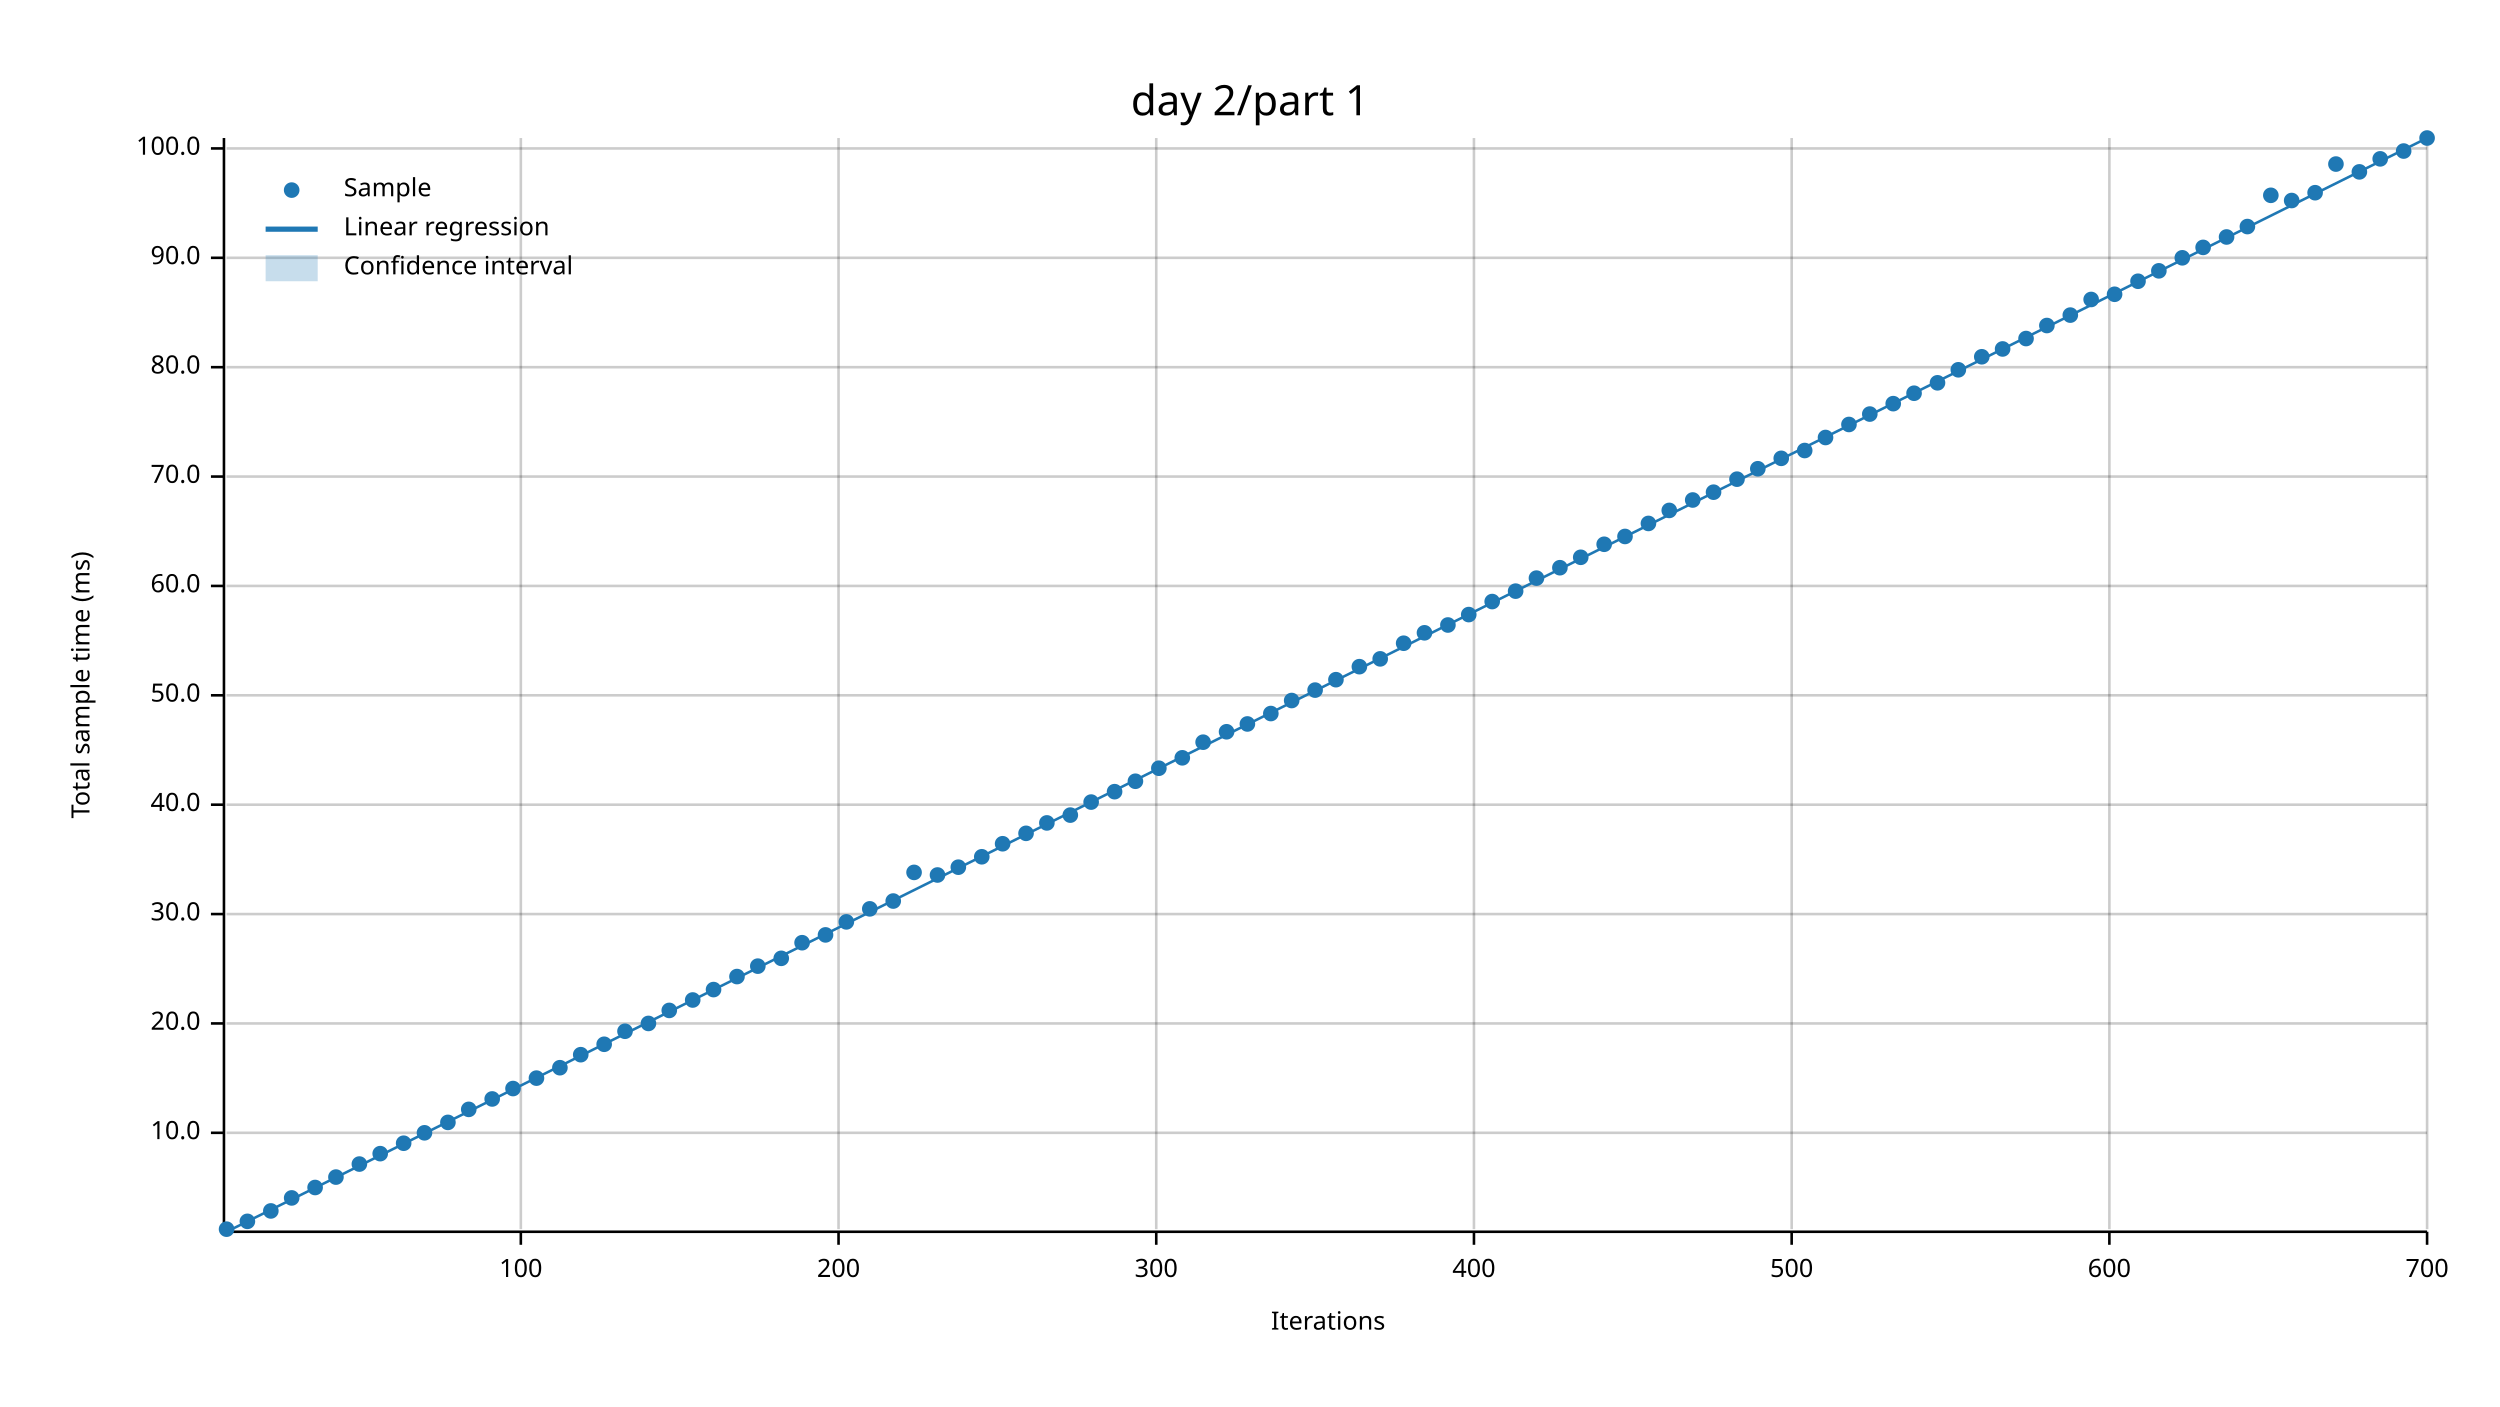
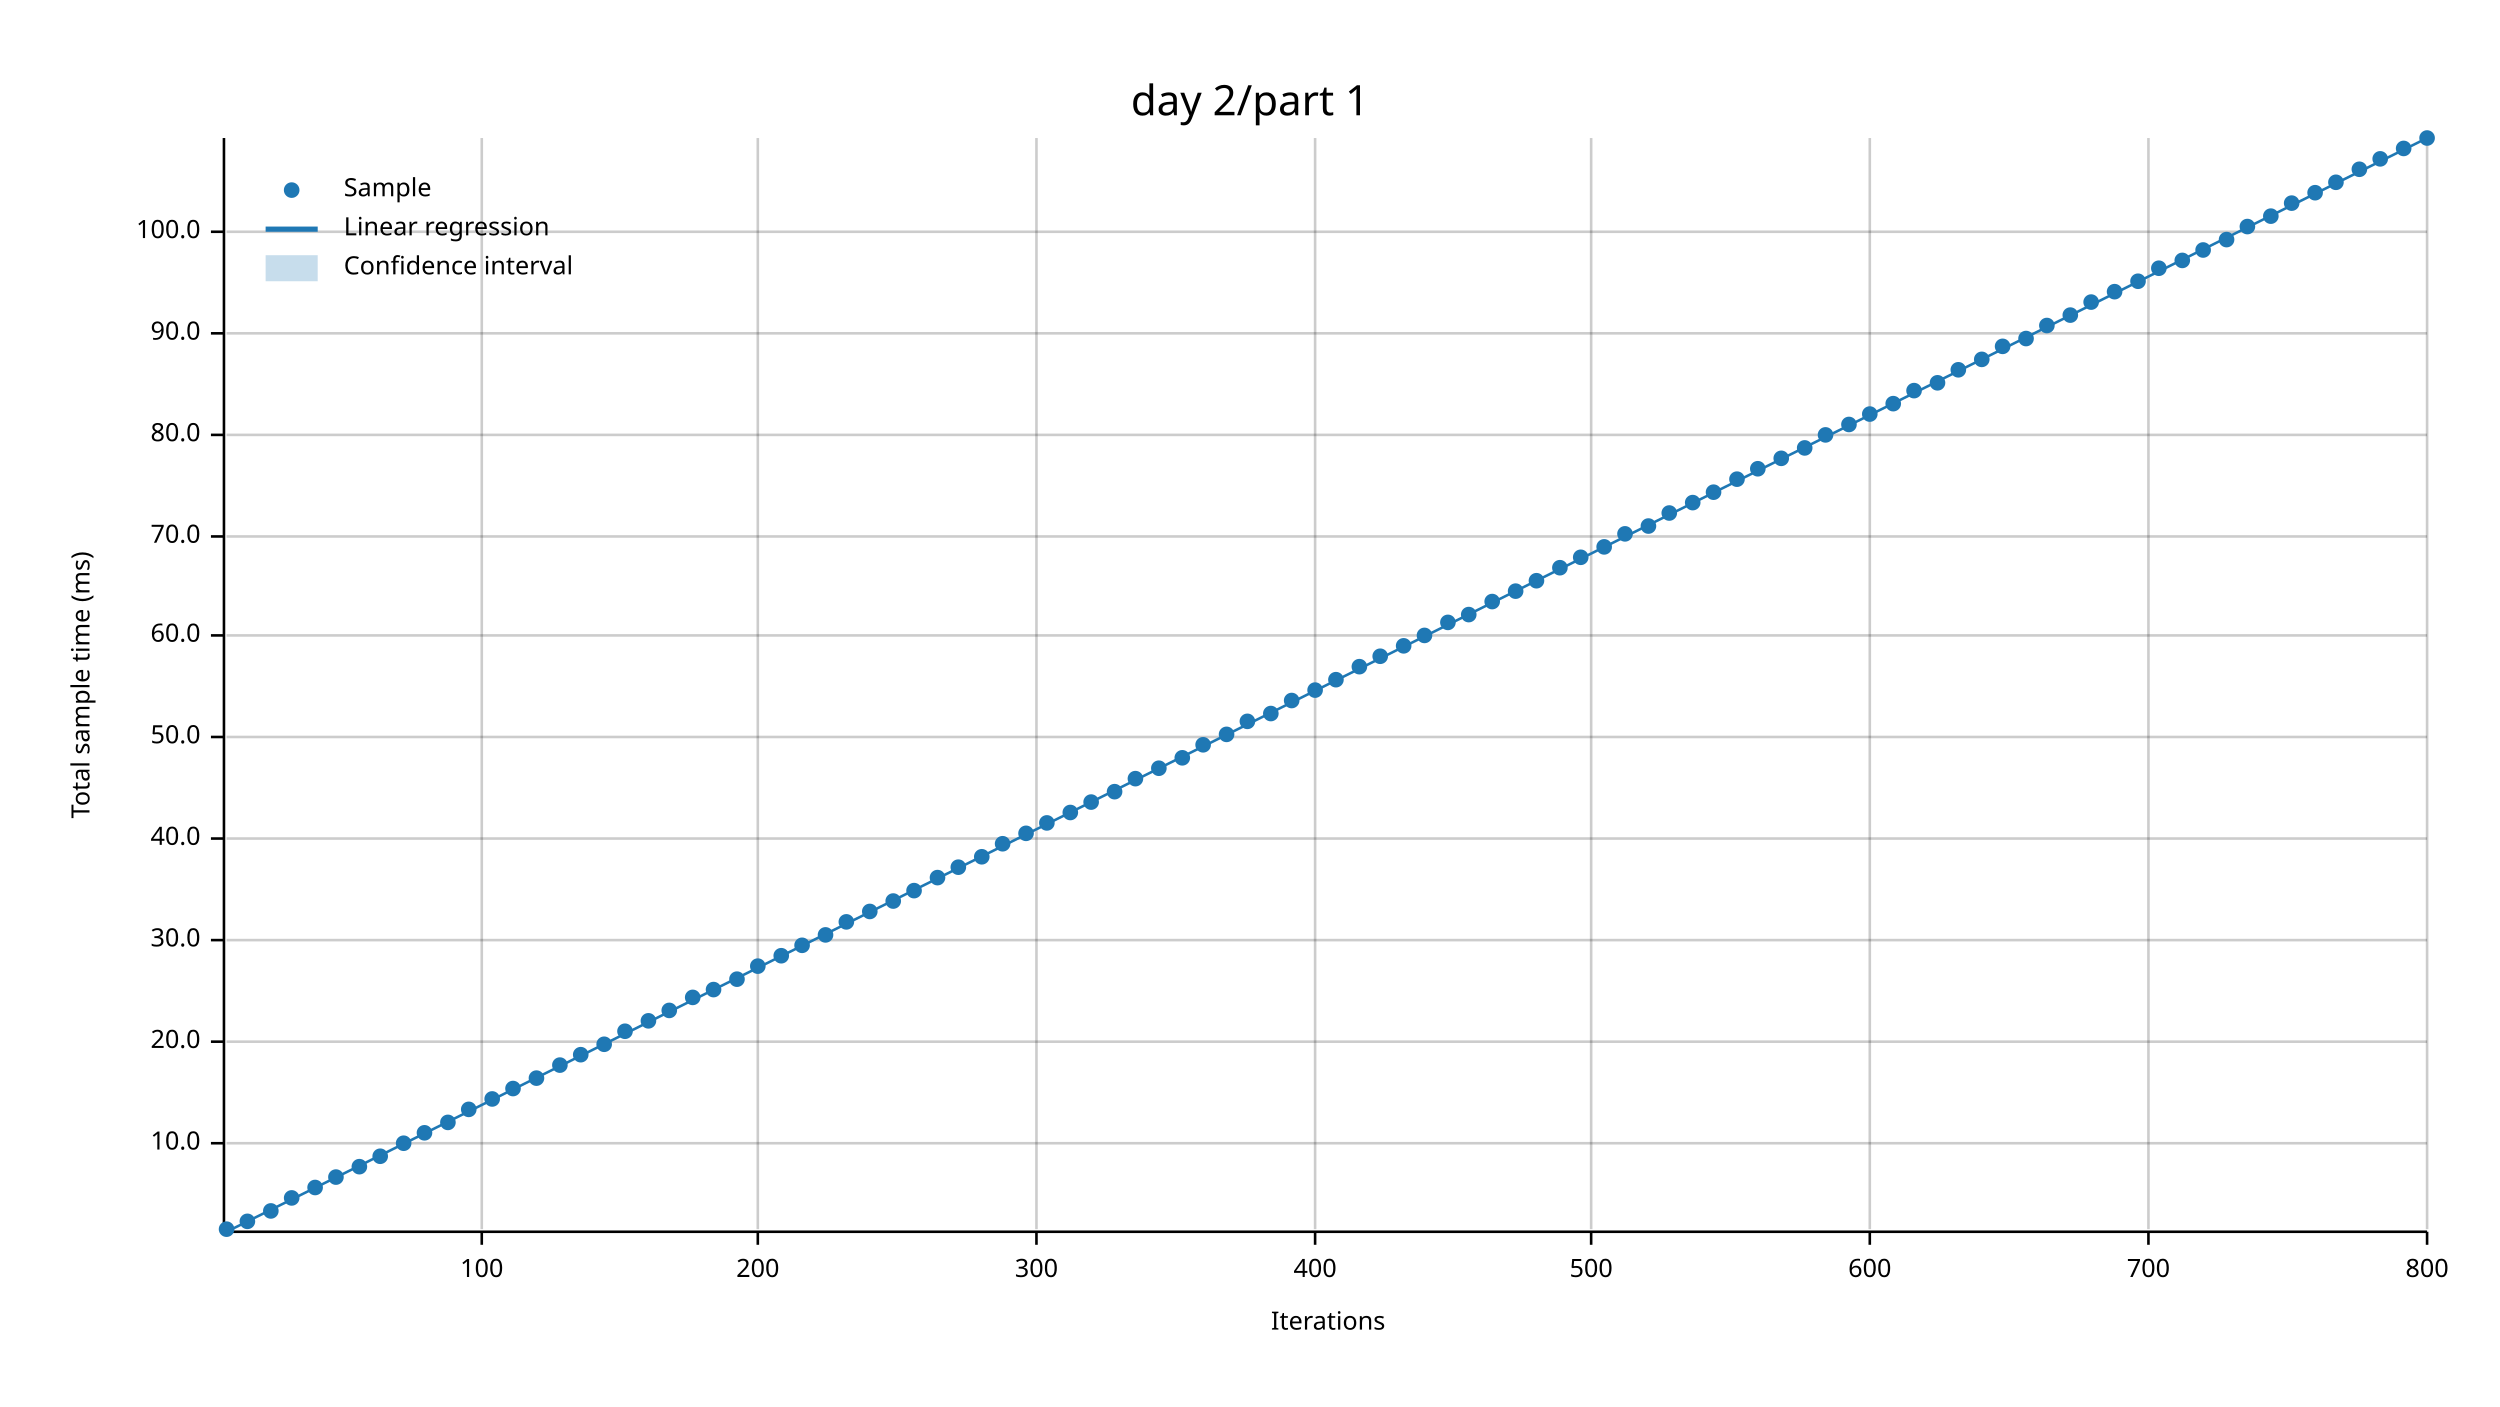
<svg xmlns="http://www.w3.org/2000/svg" width="960" height="540" viewBox="0 0 960 540">
  <text x="480" y="32" dy="0.76em" text-anchor="middle" font-family="sans-serif" font-size="16.129" opacity="1" fill="#000000">
day 2/part 1
</text>
  <text x="27" y="263" dy="0.76em" text-anchor="middle" font-family="sans-serif" font-size="9.677" opacity="1" fill="#000000" transform="rotate(270, 27, 263)">
Total sample time (ms)
</text>
  <text x="510" y="513" dy="-0.5ex" text-anchor="middle" font-family="sans-serif" font-size="9.677" opacity="1" fill="#000000">
Iterations
</text>
-   <line opacity="0.2" stroke="#000000" stroke-width="1" x1="200" y1="472" x2="200" y2="53" />
-   <line opacity="0.2" stroke="#000000" stroke-width="1" x1="322" y1="472" x2="322" y2="53" />
-   <line opacity="0.2" stroke="#000000" stroke-width="1" x1="444" y1="472" x2="444" y2="53" />
-   <line opacity="0.2" stroke="#000000" stroke-width="1" x1="566" y1="472" x2="566" y2="53" />
-   <line opacity="0.2" stroke="#000000" stroke-width="1" x1="688" y1="472" x2="688" y2="53" />
-   <line opacity="0.2" stroke="#000000" stroke-width="1" x1="810" y1="472" x2="810" y2="53" />
+   <line opacity="0.2" stroke="#000000" stroke-width="1" x1="185" y1="472" x2="185" y2="53" />
+   <line opacity="0.2" stroke="#000000" stroke-width="1" x1="291" y1="472" x2="291" y2="53" />
+   <line opacity="0.2" stroke="#000000" stroke-width="1" x1="398" y1="472" x2="398" y2="53" />
+   <line opacity="0.2" stroke="#000000" stroke-width="1" x1="505" y1="472" x2="505" y2="53" />
+   <line opacity="0.2" stroke="#000000" stroke-width="1" x1="611" y1="472" x2="611" y2="53" />
+   <line opacity="0.2" stroke="#000000" stroke-width="1" x1="718" y1="472" x2="718" y2="53" />
+   <line opacity="0.2" stroke="#000000" stroke-width="1" x1="825" y1="472" x2="825" y2="53" />
  <line opacity="0.2" stroke="#000000" stroke-width="1" x1="932" y1="472" x2="932" y2="53" />
-   <line opacity="0.2" stroke="#000000" stroke-width="1" x1="87" y1="435" x2="932" y2="435" />
-   <line opacity="0.2" stroke="#000000" stroke-width="1" x1="87" y1="393" x2="932" y2="393" />
-   <line opacity="0.2" stroke="#000000" stroke-width="1" x1="87" y1="351" x2="932" y2="351" />
-   <line opacity="0.2" stroke="#000000" stroke-width="1" x1="87" y1="309" x2="932" y2="309" />
-   <line opacity="0.2" stroke="#000000" stroke-width="1" x1="87" y1="267" x2="932" y2="267" />
-   <line opacity="0.2" stroke="#000000" stroke-width="1" x1="87" y1="225" x2="932" y2="225" />
-   <line opacity="0.2" stroke="#000000" stroke-width="1" x1="87" y1="183" x2="932" y2="183" />
-   <line opacity="0.2" stroke="#000000" stroke-width="1" x1="87" y1="141" x2="932" y2="141" />
-   <line opacity="0.2" stroke="#000000" stroke-width="1" x1="87" y1="99" x2="932" y2="99" />
-   <line opacity="0.2" stroke="#000000" stroke-width="1" x1="87" y1="57" x2="932" y2="57" />
+   <line opacity="0.2" stroke="#000000" stroke-width="1" x1="87" y1="439" x2="932" y2="439" />
+   <line opacity="0.2" stroke="#000000" stroke-width="1" x1="87" y1="400" x2="932" y2="400" />
+   <line opacity="0.2" stroke="#000000" stroke-width="1" x1="87" y1="361" x2="932" y2="361" />
+   <line opacity="0.2" stroke="#000000" stroke-width="1" x1="87" y1="322" x2="932" y2="322" />
+   <line opacity="0.2" stroke="#000000" stroke-width="1" x1="87" y1="283" x2="932" y2="283" />
+   <line opacity="0.2" stroke="#000000" stroke-width="1" x1="87" y1="244" x2="932" y2="244" />
+   <line opacity="0.2" stroke="#000000" stroke-width="1" x1="87" y1="206" x2="932" y2="206" />
+   <line opacity="0.2" stroke="#000000" stroke-width="1" x1="87" y1="167" x2="932" y2="167" />
+   <line opacity="0.2" stroke="#000000" stroke-width="1" x1="87" y1="128" x2="932" y2="128" />
+   <line opacity="0.2" stroke="#000000" stroke-width="1" x1="87" y1="89" x2="932" y2="89" />
  <polyline fill="none" opacity="1" stroke="#000000" stroke-width="1" points="86,53 86,472 " />
-   <text x="77" y="435" dy="0.5ex" text-anchor="end" font-family="sans-serif" font-size="9.677" opacity="1" fill="#000000">
+   <text x="77" y="439" dy="0.5ex" text-anchor="end" font-family="sans-serif" font-size="9.677" opacity="1" fill="#000000">
10.0
</text>
-   <polyline fill="none" opacity="1" stroke="#000000" stroke-width="1" points="81,435 86,435 " />
-   <text x="77" y="393" dy="0.5ex" text-anchor="end" font-family="sans-serif" font-size="9.677" opacity="1" fill="#000000">
+   <polyline fill="none" opacity="1" stroke="#000000" stroke-width="1" points="81,439 86,439 " />
+   <text x="77" y="400" dy="0.5ex" text-anchor="end" font-family="sans-serif" font-size="9.677" opacity="1" fill="#000000">
20.0
</text>
-   <polyline fill="none" opacity="1" stroke="#000000" stroke-width="1" points="81,393 86,393 " />
-   <text x="77" y="351" dy="0.5ex" text-anchor="end" font-family="sans-serif" font-size="9.677" opacity="1" fill="#000000">
+   <polyline fill="none" opacity="1" stroke="#000000" stroke-width="1" points="81,400 86,400 " />
+   <text x="77" y="361" dy="0.5ex" text-anchor="end" font-family="sans-serif" font-size="9.677" opacity="1" fill="#000000">
30.0
</text>
-   <polyline fill="none" opacity="1" stroke="#000000" stroke-width="1" points="81,351 86,351 " />
-   <text x="77" y="309" dy="0.5ex" text-anchor="end" font-family="sans-serif" font-size="9.677" opacity="1" fill="#000000">
+   <polyline fill="none" opacity="1" stroke="#000000" stroke-width="1" points="81,361 86,361 " />
+   <text x="77" y="322" dy="0.5ex" text-anchor="end" font-family="sans-serif" font-size="9.677" opacity="1" fill="#000000">
40.0
</text>
-   <polyline fill="none" opacity="1" stroke="#000000" stroke-width="1" points="81,309 86,309 " />
-   <text x="77" y="267" dy="0.5ex" text-anchor="end" font-family="sans-serif" font-size="9.677" opacity="1" fill="#000000">
+   <polyline fill="none" opacity="1" stroke="#000000" stroke-width="1" points="81,322 86,322 " />
+   <text x="77" y="283" dy="0.5ex" text-anchor="end" font-family="sans-serif" font-size="9.677" opacity="1" fill="#000000">
50.0
</text>
-   <polyline fill="none" opacity="1" stroke="#000000" stroke-width="1" points="81,267 86,267 " />
-   <text x="77" y="225" dy="0.5ex" text-anchor="end" font-family="sans-serif" font-size="9.677" opacity="1" fill="#000000">
+   <polyline fill="none" opacity="1" stroke="#000000" stroke-width="1" points="81,283 86,283 " />
+   <text x="77" y="244" dy="0.5ex" text-anchor="end" font-family="sans-serif" font-size="9.677" opacity="1" fill="#000000">
60.0
</text>
-   <polyline fill="none" opacity="1" stroke="#000000" stroke-width="1" points="81,225 86,225 " />
-   <text x="77" y="183" dy="0.5ex" text-anchor="end" font-family="sans-serif" font-size="9.677" opacity="1" fill="#000000">
+   <polyline fill="none" opacity="1" stroke="#000000" stroke-width="1" points="81,244 86,244 " />
+   <text x="77" y="206" dy="0.5ex" text-anchor="end" font-family="sans-serif" font-size="9.677" opacity="1" fill="#000000">
70.0
</text>
-   <polyline fill="none" opacity="1" stroke="#000000" stroke-width="1" points="81,183 86,183 " />
-   <text x="77" y="141" dy="0.5ex" text-anchor="end" font-family="sans-serif" font-size="9.677" opacity="1" fill="#000000">
+   <polyline fill="none" opacity="1" stroke="#000000" stroke-width="1" points="81,206 86,206 " />
+   <text x="77" y="167" dy="0.5ex" text-anchor="end" font-family="sans-serif" font-size="9.677" opacity="1" fill="#000000">
80.0
</text>
-   <polyline fill="none" opacity="1" stroke="#000000" stroke-width="1" points="81,141 86,141 " />
-   <text x="77" y="99" dy="0.5ex" text-anchor="end" font-family="sans-serif" font-size="9.677" opacity="1" fill="#000000">
+   <polyline fill="none" opacity="1" stroke="#000000" stroke-width="1" points="81,167 86,167 " />
+   <text x="77" y="128" dy="0.5ex" text-anchor="end" font-family="sans-serif" font-size="9.677" opacity="1" fill="#000000">
90.0
</text>
-   <polyline fill="none" opacity="1" stroke="#000000" stroke-width="1" points="81,99 86,99 " />
-   <text x="77" y="57" dy="0.5ex" text-anchor="end" font-family="sans-serif" font-size="9.677" opacity="1" fill="#000000">
+   <polyline fill="none" opacity="1" stroke="#000000" stroke-width="1" points="81,128 86,128 " />
+   <text x="77" y="89" dy="0.5ex" text-anchor="end" font-family="sans-serif" font-size="9.677" opacity="1" fill="#000000">
100.0
</text>
-   <polyline fill="none" opacity="1" stroke="#000000" stroke-width="1" points="81,57 86,57 " />
+   <polyline fill="none" opacity="1" stroke="#000000" stroke-width="1" points="81,89 86,89 " />
  <polyline fill="none" opacity="1" stroke="#000000" stroke-width="1" points="87,473 932,473 " />
-   <text x="200" y="483" dy="0.76em" text-anchor="middle" font-family="sans-serif" font-size="9.677" opacity="1" fill="#000000">
+   <text x="185" y="483" dy="0.76em" text-anchor="middle" font-family="sans-serif" font-size="9.677" opacity="1" fill="#000000">
100
</text>
-   <polyline fill="none" opacity="1" stroke="#000000" stroke-width="1" points="200,473 200,478 " />
-   <text x="322" y="483" dy="0.76em" text-anchor="middle" font-family="sans-serif" font-size="9.677" opacity="1" fill="#000000">
+   <polyline fill="none" opacity="1" stroke="#000000" stroke-width="1" points="185,473 185,478 " />
+   <text x="291" y="483" dy="0.76em" text-anchor="middle" font-family="sans-serif" font-size="9.677" opacity="1" fill="#000000">
200
</text>
-   <polyline fill="none" opacity="1" stroke="#000000" stroke-width="1" points="322,473 322,478 " />
-   <text x="444" y="483" dy="0.76em" text-anchor="middle" font-family="sans-serif" font-size="9.677" opacity="1" fill="#000000">
+   <polyline fill="none" opacity="1" stroke="#000000" stroke-width="1" points="291,473 291,478 " />
+   <text x="398" y="483" dy="0.76em" text-anchor="middle" font-family="sans-serif" font-size="9.677" opacity="1" fill="#000000">
300
</text>
-   <polyline fill="none" opacity="1" stroke="#000000" stroke-width="1" points="444,473 444,478 " />
-   <text x="566" y="483" dy="0.76em" text-anchor="middle" font-family="sans-serif" font-size="9.677" opacity="1" fill="#000000">
+   <polyline fill="none" opacity="1" stroke="#000000" stroke-width="1" points="398,473 398,478 " />
+   <text x="505" y="483" dy="0.76em" text-anchor="middle" font-family="sans-serif" font-size="9.677" opacity="1" fill="#000000">
400
</text>
-   <polyline fill="none" opacity="1" stroke="#000000" stroke-width="1" points="566,473 566,478 " />
-   <text x="688" y="483" dy="0.76em" text-anchor="middle" font-family="sans-serif" font-size="9.677" opacity="1" fill="#000000">
+   <polyline fill="none" opacity="1" stroke="#000000" stroke-width="1" points="505,473 505,478 " />
+   <text x="611" y="483" dy="0.76em" text-anchor="middle" font-family="sans-serif" font-size="9.677" opacity="1" fill="#000000">
500
</text>
-   <polyline fill="none" opacity="1" stroke="#000000" stroke-width="1" points="688,473 688,478 " />
-   <text x="810" y="483" dy="0.76em" text-anchor="middle" font-family="sans-serif" font-size="9.677" opacity="1" fill="#000000">
+   <polyline fill="none" opacity="1" stroke="#000000" stroke-width="1" points="611,473 611,478 " />
+   <text x="718" y="483" dy="0.76em" text-anchor="middle" font-family="sans-serif" font-size="9.677" opacity="1" fill="#000000">
600
</text>
-   <polyline fill="none" opacity="1" stroke="#000000" stroke-width="1" points="810,473 810,478 " />
+   <polyline fill="none" opacity="1" stroke="#000000" stroke-width="1" points="718,473 718,478 " />
+   <text x="825" y="483" dy="0.76em" text-anchor="middle" font-family="sans-serif" font-size="9.677" opacity="1" fill="#000000">
+ 700
+ </text>
+   <polyline fill="none" opacity="1" stroke="#000000" stroke-width="1" points="825,473 825,478 " />
  <text x="932" y="483" dy="0.76em" text-anchor="middle" font-family="sans-serif" font-size="9.677" opacity="1" fill="#000000">
- 700
+ 800
</text>
  <polyline fill="none" opacity="1" stroke="#000000" stroke-width="1" points="932,473 932,478 " />
  <circle cx="87" cy="472" r="3" opacity="1" fill="#1F78B4" stroke="none" stroke-width="1" />
  <circle cx="95" cy="469" r="3" opacity="1" fill="#1F78B4" stroke="none" stroke-width="1" />
  <circle cx="104" cy="465" r="3" opacity="1" fill="#1F78B4" stroke="none" stroke-width="1" />
  <circle cx="112" cy="460" r="3" opacity="1" fill="#1F78B4" stroke="none" stroke-width="1" />
  <circle cx="121" cy="456" r="3" opacity="1" fill="#1F78B4" stroke="none" stroke-width="1" />
  <circle cx="129" cy="452" r="3" opacity="1" fill="#1F78B4" stroke="none" stroke-width="1" />
-   <circle cx="138" cy="447" r="3" opacity="1" fill="#1F78B4" stroke="none" stroke-width="1" />
-   <circle cx="146" cy="443" r="3" opacity="1" fill="#1F78B4" stroke="none" stroke-width="1" />
+   <circle cx="138" cy="448" r="3" opacity="1" fill="#1F78B4" stroke="none" stroke-width="1" />
+   <circle cx="146" cy="444" r="3" opacity="1" fill="#1F78B4" stroke="none" stroke-width="1" />
  <circle cx="155" cy="439" r="3" opacity="1" fill="#1F78B4" stroke="none" stroke-width="1" />
  <circle cx="163" cy="435" r="3" opacity="1" fill="#1F78B4" stroke="none" stroke-width="1" />
  <circle cx="172" cy="431" r="3" opacity="1" fill="#1F78B4" stroke="none" stroke-width="1" />
  <circle cx="180" cy="426" r="3" opacity="1" fill="#1F78B4" stroke="none" stroke-width="1" />
  <circle cx="189" cy="422" r="3" opacity="1" fill="#1F78B4" stroke="none" stroke-width="1" />
  <circle cx="197" cy="418" r="3" opacity="1" fill="#1F78B4" stroke="none" stroke-width="1" />
  <circle cx="206" cy="414" r="3" opacity="1" fill="#1F78B4" stroke="none" stroke-width="1" />
-   <circle cx="215" cy="410" r="3" opacity="1" fill="#1F78B4" stroke="none" stroke-width="1" />
+   <circle cx="215" cy="409" r="3" opacity="1" fill="#1F78B4" stroke="none" stroke-width="1" />
  <circle cx="223" cy="405" r="3" opacity="1" fill="#1F78B4" stroke="none" stroke-width="1" />
  <circle cx="232" cy="401" r="3" opacity="1" fill="#1F78B4" stroke="none" stroke-width="1" />
  <circle cx="240" cy="396" r="3" opacity="1" fill="#1F78B4" stroke="none" stroke-width="1" />
-   <circle cx="249" cy="393" r="3" opacity="1" fill="#1F78B4" stroke="none" stroke-width="1" />
+   <circle cx="249" cy="392" r="3" opacity="1" fill="#1F78B4" stroke="none" stroke-width="1" />
  <circle cx="257" cy="388" r="3" opacity="1" fill="#1F78B4" stroke="none" stroke-width="1" />
-   <circle cx="266" cy="384" r="3" opacity="1" fill="#1F78B4" stroke="none" stroke-width="1" />
+   <circle cx="266" cy="383" r="3" opacity="1" fill="#1F78B4" stroke="none" stroke-width="1" />
  <circle cx="274" cy="380" r="3" opacity="1" fill="#1F78B4" stroke="none" stroke-width="1" />
-   <circle cx="283" cy="375" r="3" opacity="1" fill="#1F78B4" stroke="none" stroke-width="1" />
+   <circle cx="283" cy="376" r="3" opacity="1" fill="#1F78B4" stroke="none" stroke-width="1" />
  <circle cx="291" cy="371" r="3" opacity="1" fill="#1F78B4" stroke="none" stroke-width="1" />
-   <circle cx="300" cy="368" r="3" opacity="1" fill="#1F78B4" stroke="none" stroke-width="1" />
-   <circle cx="308" cy="362" r="3" opacity="1" fill="#1F78B4" stroke="none" stroke-width="1" />
+   <circle cx="300" cy="367" r="3" opacity="1" fill="#1F78B4" stroke="none" stroke-width="1" />
+   <circle cx="308" cy="363" r="3" opacity="1" fill="#1F78B4" stroke="none" stroke-width="1" />
  <circle cx="317" cy="359" r="3" opacity="1" fill="#1F78B4" stroke="none" stroke-width="1" />
  <circle cx="325" cy="354" r="3" opacity="1" fill="#1F78B4" stroke="none" stroke-width="1" />
-   <circle cx="334" cy="349" r="3" opacity="1" fill="#1F78B4" stroke="none" stroke-width="1" />
+   <circle cx="334" cy="350" r="3" opacity="1" fill="#1F78B4" stroke="none" stroke-width="1" />
  <circle cx="343" cy="346" r="3" opacity="1" fill="#1F78B4" stroke="none" stroke-width="1" />
-   <circle cx="351" cy="335" r="3" opacity="1" fill="#1F78B4" stroke="none" stroke-width="1" />
-   <circle cx="360" cy="336" r="3" opacity="1" fill="#1F78B4" stroke="none" stroke-width="1" />
+   <circle cx="351" cy="342" r="3" opacity="1" fill="#1F78B4" stroke="none" stroke-width="1" />
+   <circle cx="360" cy="337" r="3" opacity="1" fill="#1F78B4" stroke="none" stroke-width="1" />
  <circle cx="368" cy="333" r="3" opacity="1" fill="#1F78B4" stroke="none" stroke-width="1" />
  <circle cx="377" cy="329" r="3" opacity="1" fill="#1F78B4" stroke="none" stroke-width="1" />
  <circle cx="385" cy="324" r="3" opacity="1" fill="#1F78B4" stroke="none" stroke-width="1" />
  <circle cx="394" cy="320" r="3" opacity="1" fill="#1F78B4" stroke="none" stroke-width="1" />
  <circle cx="402" cy="316" r="3" opacity="1" fill="#1F78B4" stroke="none" stroke-width="1" />
-   <circle cx="411" cy="313" r="3" opacity="1" fill="#1F78B4" stroke="none" stroke-width="1" />
+   <circle cx="411" cy="312" r="3" opacity="1" fill="#1F78B4" stroke="none" stroke-width="1" />
  <circle cx="419" cy="308" r="3" opacity="1" fill="#1F78B4" stroke="none" stroke-width="1" />
  <circle cx="428" cy="304" r="3" opacity="1" fill="#1F78B4" stroke="none" stroke-width="1" />
-   <circle cx="436" cy="300" r="3" opacity="1" fill="#1F78B4" stroke="none" stroke-width="1" />
+   <circle cx="436" cy="299" r="3" opacity="1" fill="#1F78B4" stroke="none" stroke-width="1" />
  <circle cx="445" cy="295" r="3" opacity="1" fill="#1F78B4" stroke="none" stroke-width="1" />
  <circle cx="454" cy="291" r="3" opacity="1" fill="#1F78B4" stroke="none" stroke-width="1" />
-   <circle cx="462" cy="285" r="3" opacity="1" fill="#1F78B4" stroke="none" stroke-width="1" />
-   <circle cx="471" cy="281" r="3" opacity="1" fill="#1F78B4" stroke="none" stroke-width="1" />
-   <circle cx="479" cy="278" r="3" opacity="1" fill="#1F78B4" stroke="none" stroke-width="1" />
+   <circle cx="462" cy="286" r="3" opacity="1" fill="#1F78B4" stroke="none" stroke-width="1" />
+   <circle cx="471" cy="282" r="3" opacity="1" fill="#1F78B4" stroke="none" stroke-width="1" />
+   <circle cx="479" cy="277" r="3" opacity="1" fill="#1F78B4" stroke="none" stroke-width="1" />
  <circle cx="488" cy="274" r="3" opacity="1" fill="#1F78B4" stroke="none" stroke-width="1" />
  <circle cx="496" cy="269" r="3" opacity="1" fill="#1F78B4" stroke="none" stroke-width="1" />
  <circle cx="505" cy="265" r="3" opacity="1" fill="#1F78B4" stroke="none" stroke-width="1" />
  <circle cx="513" cy="261" r="3" opacity="1" fill="#1F78B4" stroke="none" stroke-width="1" />
  <circle cx="522" cy="256" r="3" opacity="1" fill="#1F78B4" stroke="none" stroke-width="1" />
-   <circle cx="530" cy="253" r="3" opacity="1" fill="#1F78B4" stroke="none" stroke-width="1" />
-   <circle cx="539" cy="247" r="3" opacity="1" fill="#1F78B4" stroke="none" stroke-width="1" />
-   <circle cx="547" cy="243" r="3" opacity="1" fill="#1F78B4" stroke="none" stroke-width="1" />
-   <circle cx="556" cy="240" r="3" opacity="1" fill="#1F78B4" stroke="none" stroke-width="1" />
+   <circle cx="530" cy="252" r="3" opacity="1" fill="#1F78B4" stroke="none" stroke-width="1" />
+   <circle cx="539" cy="248" r="3" opacity="1" fill="#1F78B4" stroke="none" stroke-width="1" />
+   <circle cx="547" cy="244" r="3" opacity="1" fill="#1F78B4" stroke="none" stroke-width="1" />
+   <circle cx="556" cy="239" r="3" opacity="1" fill="#1F78B4" stroke="none" stroke-width="1" />
  <circle cx="564" cy="236" r="3" opacity="1" fill="#1F78B4" stroke="none" stroke-width="1" />
  <circle cx="573" cy="231" r="3" opacity="1" fill="#1F78B4" stroke="none" stroke-width="1" />
  <circle cx="582" cy="227" r="3" opacity="1" fill="#1F78B4" stroke="none" stroke-width="1" />
-   <circle cx="590" cy="222" r="3" opacity="1" fill="#1F78B4" stroke="none" stroke-width="1" />
+   <circle cx="590" cy="223" r="3" opacity="1" fill="#1F78B4" stroke="none" stroke-width="1" />
  <circle cx="599" cy="218" r="3" opacity="1" fill="#1F78B4" stroke="none" stroke-width="1" />
  <circle cx="607" cy="214" r="3" opacity="1" fill="#1F78B4" stroke="none" stroke-width="1" />
-   <circle cx="616" cy="209" r="3" opacity="1" fill="#1F78B4" stroke="none" stroke-width="1" />
-   <circle cx="624" cy="206" r="3" opacity="1" fill="#1F78B4" stroke="none" stroke-width="1" />
-   <circle cx="633" cy="201" r="3" opacity="1" fill="#1F78B4" stroke="none" stroke-width="1" />
-   <circle cx="641" cy="196" r="3" opacity="1" fill="#1F78B4" stroke="none" stroke-width="1" />
-   <circle cx="650" cy="192" r="3" opacity="1" fill="#1F78B4" stroke="none" stroke-width="1" />
+   <circle cx="616" cy="210" r="3" opacity="1" fill="#1F78B4" stroke="none" stroke-width="1" />
+   <circle cx="624" cy="205" r="3" opacity="1" fill="#1F78B4" stroke="none" stroke-width="1" />
+   <circle cx="633" cy="202" r="3" opacity="1" fill="#1F78B4" stroke="none" stroke-width="1" />
+   <circle cx="641" cy="197" r="3" opacity="1" fill="#1F78B4" stroke="none" stroke-width="1" />
+   <circle cx="650" cy="193" r="3" opacity="1" fill="#1F78B4" stroke="none" stroke-width="1" />
  <circle cx="658" cy="189" r="3" opacity="1" fill="#1F78B4" stroke="none" stroke-width="1" />
  <circle cx="667" cy="184" r="3" opacity="1" fill="#1F78B4" stroke="none" stroke-width="1" />
  <circle cx="675" cy="180" r="3" opacity="1" fill="#1F78B4" stroke="none" stroke-width="1" />
  <circle cx="684" cy="176" r="3" opacity="1" fill="#1F78B4" stroke="none" stroke-width="1" />
-   <circle cx="693" cy="173" r="3" opacity="1" fill="#1F78B4" stroke="none" stroke-width="1" />
-   <circle cx="701" cy="168" r="3" opacity="1" fill="#1F78B4" stroke="none" stroke-width="1" />
+   <circle cx="693" cy="172" r="3" opacity="1" fill="#1F78B4" stroke="none" stroke-width="1" />
+   <circle cx="701" cy="167" r="3" opacity="1" fill="#1F78B4" stroke="none" stroke-width="1" />
  <circle cx="710" cy="163" r="3" opacity="1" fill="#1F78B4" stroke="none" stroke-width="1" />
  <circle cx="718" cy="159" r="3" opacity="1" fill="#1F78B4" stroke="none" stroke-width="1" />
  <circle cx="727" cy="155" r="3" opacity="1" fill="#1F78B4" stroke="none" stroke-width="1" />
-   <circle cx="735" cy="151" r="3" opacity="1" fill="#1F78B4" stroke="none" stroke-width="1" />
+   <circle cx="735" cy="150" r="3" opacity="1" fill="#1F78B4" stroke="none" stroke-width="1" />
  <circle cx="744" cy="147" r="3" opacity="1" fill="#1F78B4" stroke="none" stroke-width="1" />
  <circle cx="752" cy="142" r="3" opacity="1" fill="#1F78B4" stroke="none" stroke-width="1" />
-   <circle cx="761" cy="137" r="3" opacity="1" fill="#1F78B4" stroke="none" stroke-width="1" />
-   <circle cx="769" cy="134" r="3" opacity="1" fill="#1F78B4" stroke="none" stroke-width="1" />
+   <circle cx="761" cy="138" r="3" opacity="1" fill="#1F78B4" stroke="none" stroke-width="1" />
+   <circle cx="769" cy="133" r="3" opacity="1" fill="#1F78B4" stroke="none" stroke-width="1" />
  <circle cx="778" cy="130" r="3" opacity="1" fill="#1F78B4" stroke="none" stroke-width="1" />
  <circle cx="786" cy="125" r="3" opacity="1" fill="#1F78B4" stroke="none" stroke-width="1" />
  <circle cx="795" cy="121" r="3" opacity="1" fill="#1F78B4" stroke="none" stroke-width="1" />
-   <circle cx="803" cy="115" r="3" opacity="1" fill="#1F78B4" stroke="none" stroke-width="1" />
-   <circle cx="812" cy="113" r="3" opacity="1" fill="#1F78B4" stroke="none" stroke-width="1" />
+   <circle cx="803" cy="116" r="3" opacity="1" fill="#1F78B4" stroke="none" stroke-width="1" />
+   <circle cx="812" cy="112" r="3" opacity="1" fill="#1F78B4" stroke="none" stroke-width="1" />
  <circle cx="821" cy="108" r="3" opacity="1" fill="#1F78B4" stroke="none" stroke-width="1" />
-   <circle cx="829" cy="104" r="3" opacity="1" fill="#1F78B4" stroke="none" stroke-width="1" />
-   <circle cx="838" cy="99" r="3" opacity="1" fill="#1F78B4" stroke="none" stroke-width="1" />
-   <circle cx="846" cy="95" r="3" opacity="1" fill="#1F78B4" stroke="none" stroke-width="1" />
-   <circle cx="855" cy="91" r="3" opacity="1" fill="#1F78B4" stroke="none" stroke-width="1" />
+   <circle cx="829" cy="103" r="3" opacity="1" fill="#1F78B4" stroke="none" stroke-width="1" />
+   <circle cx="838" cy="100" r="3" opacity="1" fill="#1F78B4" stroke="none" stroke-width="1" />
+   <circle cx="846" cy="96" r="3" opacity="1" fill="#1F78B4" stroke="none" stroke-width="1" />
+   <circle cx="855" cy="92" r="3" opacity="1" fill="#1F78B4" stroke="none" stroke-width="1" />
  <circle cx="863" cy="87" r="3" opacity="1" fill="#1F78B4" stroke="none" stroke-width="1" />
-   <circle cx="872" cy="75" r="3" opacity="1" fill="#1F78B4" stroke="none" stroke-width="1" />
-   <circle cx="880" cy="77" r="3" opacity="1" fill="#1F78B4" stroke="none" stroke-width="1" />
+   <circle cx="872" cy="83" r="3" opacity="1" fill="#1F78B4" stroke="none" stroke-width="1" />
+   <circle cx="880" cy="78" r="3" opacity="1" fill="#1F78B4" stroke="none" stroke-width="1" />
  <circle cx="889" cy="74" r="3" opacity="1" fill="#1F78B4" stroke="none" stroke-width="1" />
-   <circle cx="897" cy="63" r="3" opacity="1" fill="#1F78B4" stroke="none" stroke-width="1" />
-   <circle cx="906" cy="66" r="3" opacity="1" fill="#1F78B4" stroke="none" stroke-width="1" />
+   <circle cx="897" cy="70" r="3" opacity="1" fill="#1F78B4" stroke="none" stroke-width="1" />
+   <circle cx="906" cy="65" r="3" opacity="1" fill="#1F78B4" stroke="none" stroke-width="1" />
  <circle cx="914" cy="61" r="3" opacity="1" fill="#1F78B4" stroke="none" stroke-width="1" />
-   <circle cx="923" cy="58" r="3" opacity="1" fill="#1F78B4" stroke="none" stroke-width="1" />
+   <circle cx="923" cy="57" r="3" opacity="1" fill="#1F78B4" stroke="none" stroke-width="1" />
  <circle cx="932" cy="53" r="3" opacity="1" fill="#1F78B4" stroke="none" stroke-width="1" />
  <polyline fill="none" opacity="1" stroke="#1F78B4" stroke-width="1" points="87,473 932,53 " />
  <polygon opacity="0.25" fill="#1F78B4" points="87,473 932,53 932,53 " />
  <text x="132" y="68" dy="0.76em" text-anchor="start" font-family="sans-serif" font-size="9.677" opacity="1" fill="#000000">
Sample
</text>
  <text x="132" y="83" dy="0.76em" text-anchor="start" font-family="sans-serif" font-size="9.677" opacity="1" fill="#000000">
Linear regression
</text>
  <text x="132" y="98" dy="0.76em" text-anchor="start" font-family="sans-serif" font-size="9.677" opacity="1" fill="#000000">
Confidence interval
</text>
  <circle cx="112" cy="73" r="3" opacity="1" fill="#1F78B4" stroke="none" stroke-width="1" />
  <polyline fill="none" opacity="1" stroke="#1F78B4" stroke-width="2" points="102,88 122,88 " />
  <rect x="102" y="98" width="20" height="10" opacity="0.25" fill="#1F78B4" stroke="none" />
</svg>
